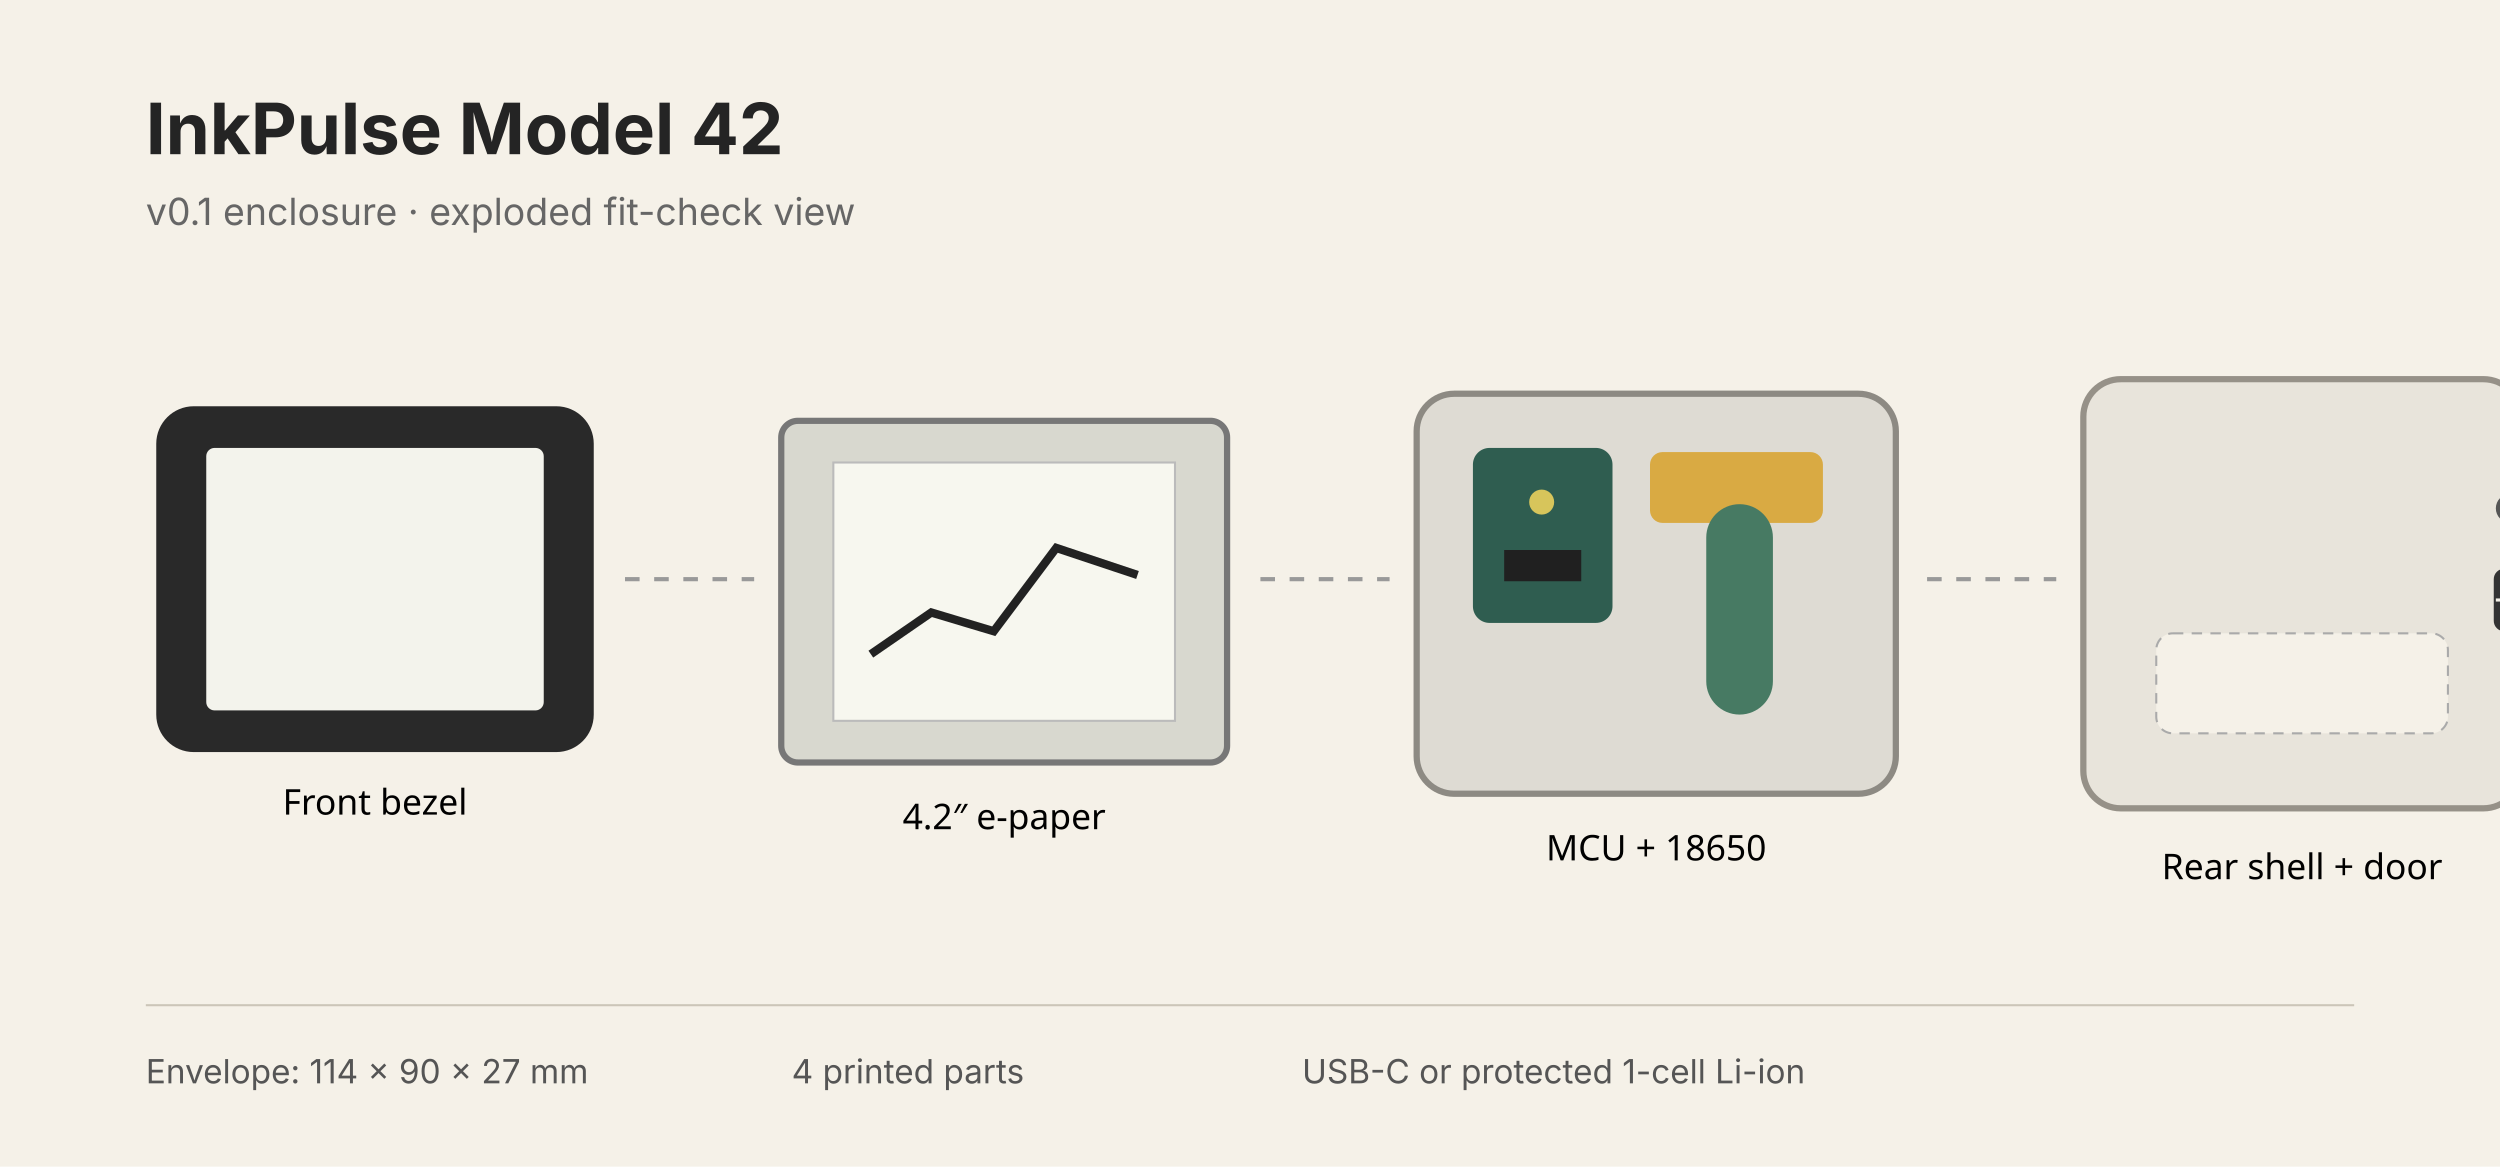
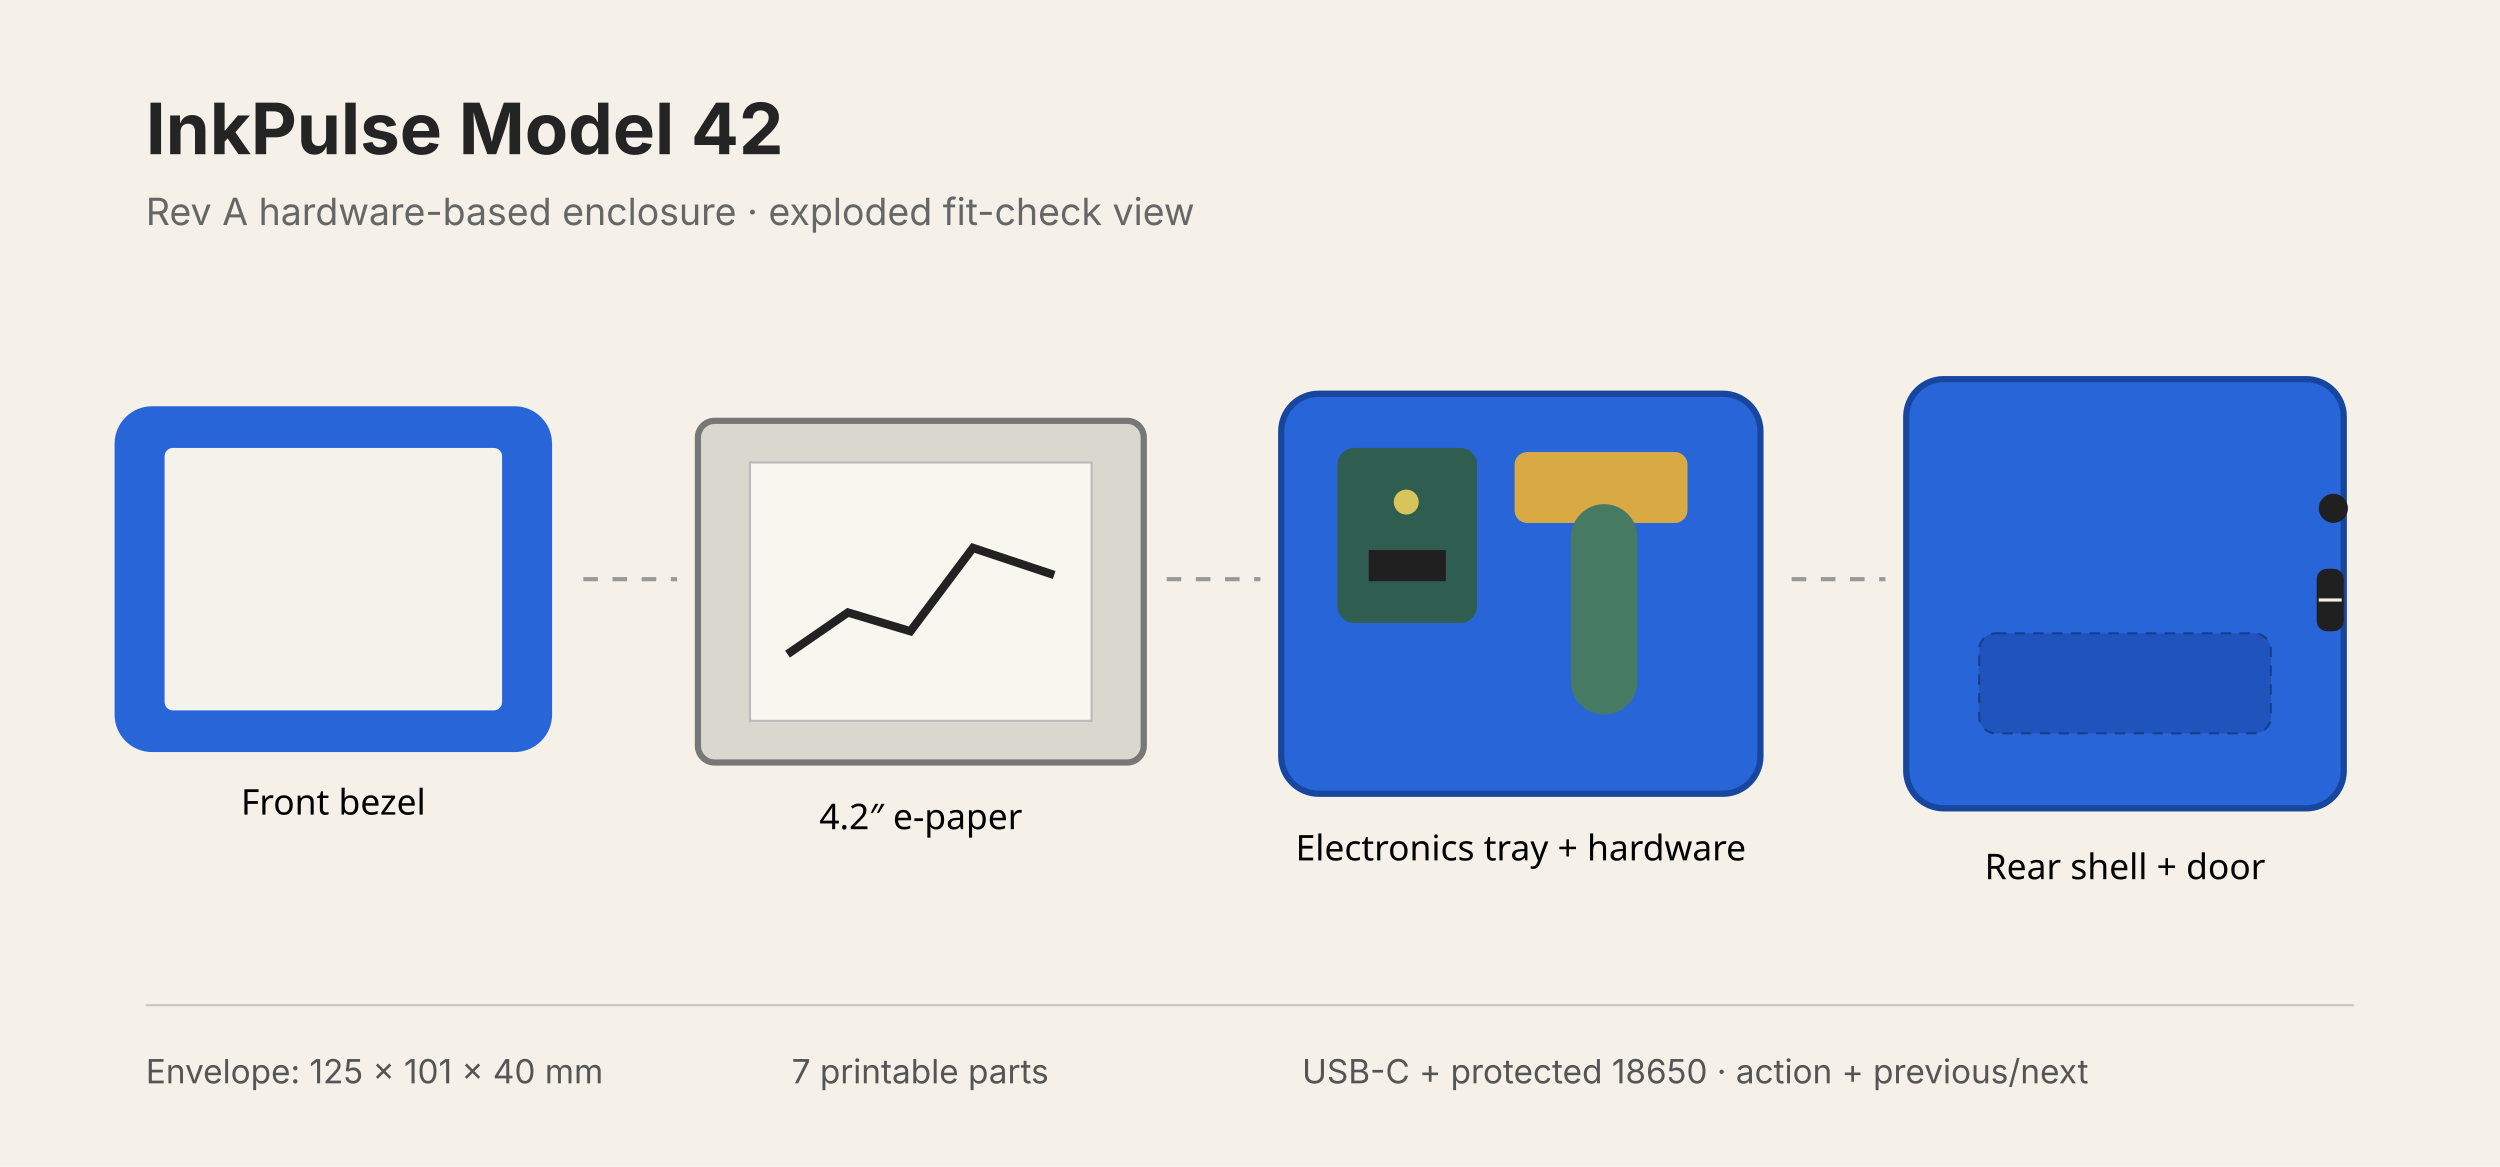
<svg xmlns="http://www.w3.org/2000/svg" width="1200" height="560" viewBox="0 0 1200 560" role="img" aria-labelledby="title desc">
  <rect width="1200" height="560" fill="#f5f1e8" />
  <g font-family="-apple-system, BlinkMacSystemFont, Segoe UI, sans-serif" fill="#242424">
    <text x="70" y="74" font-size="34" font-weight="700">InkPulse Model 42</text>
-     <text x="70" y="108" font-size="18" fill="#666">v0.1 enclosure · exploded fit-check view</text>
+     <text x="70" y="108" font-size="18" fill="#666">Rev A hardware-based enclosure · exploded fit-check view</text>
  </g>
-   <g transform="translate(75 160)">
+   <g transform="translate(55 160)">
    <g transform="translate(0 35)">
-       <rect x="0" y="0" width="210" height="166" rx="18" fill="#292929" />
+       <rect x="0" y="0" width="210" height="166" rx="18" fill="#2865d9" />
      <rect x="24" y="20" width="162" height="126" rx="4" fill="#f3f3ec" />
      <text x="105" y="196" text-anchor="middle" font-family="sans-serif" font-size="17">Front bezel</text>
    </g>
-     <path d="M225 118h62" stroke="#999" stroke-width="2" stroke-dasharray="7 7" />
-     <g transform="translate(300 42)">
+     <path d="M225 118h45" stroke="#999" stroke-width="2" stroke-dasharray="7 7" />
+     <g transform="translate(280 42)">
      <rect x="0" y="0" width="214" height="164" rx="8" fill="#d8d8cf" stroke="#777" stroke-width="3" />
      <rect x="25" y="20" width="164" height="124" fill="#f7f7ef" stroke="#bbb" />
      <polyline points="43,112 72,92 102,101 132,61 171,74" fill="none" stroke="#222" stroke-width="4" />
      <text x="107" y="196" text-anchor="middle" font-family="sans-serif" font-size="17">4.2″ e-paper</text>
    </g>
-     <path d="M530 118h62" stroke="#999" stroke-width="2" stroke-dasharray="7 7" />
-     <g transform="translate(605 29)">
-       <rect x="0" y="0" width="230" height="192" rx="18" fill="#dedbd3" stroke="#8d8a83" stroke-width="3" />
+     <path d="M505 118h45" stroke="#999" stroke-width="2" stroke-dasharray="7 7" />
+     <g transform="translate(560 29)">
+       <rect x="0" y="0" width="230" height="192" rx="18" fill="#2865d9" stroke="#17469f" stroke-width="3" />
      <rect x="27" y="26" width="67" height="84" rx="8" fill="#2f5d50" />
      <circle cx="60" cy="52" r="6" fill="#d7c55b" />
      <rect x="42" y="75" width="37" height="15" fill="#202020" />
      <rect x="112" y="28" width="83" height="34" rx="6" fill="#d9aa43" />
      <rect x="105" y="87" width="101" height="32" rx="16" fill="#477a63" transform="rotate(90 155 103)" />
-       <text x="115" y="224" text-anchor="middle" font-family="sans-serif" font-size="17">MCU + 18650</text>
+       <text x="115" y="224" text-anchor="middle" font-family="sans-serif" font-size="17">Electronics tray + hardware</text>
    </g>
-     <path d="M850 118h62" stroke="#999" stroke-width="2" stroke-dasharray="7 7" />
-     <g transform="translate(925 22)">
-       <rect x="0" y="0" width="210" height="206" rx="18" fill="#e8e4db" stroke="#969188" stroke-width="3" />
-       <rect x="35" y="122" width="140" height="48" rx="8" fill="#f5f1e8" stroke="#aaa" stroke-dasharray="5 4" />
-       <circle cx="205" cy="62" r="7" fill="#555" />
-       <rect x="197" y="91" width="13" height="30" rx="5" fill="#333" />
+     <path d="M805 118h45" stroke="#999" stroke-width="2" stroke-dasharray="7 7" />
+     <g transform="translate(860 22)">
+       <rect x="0" y="0" width="210" height="206" rx="18" fill="#2865d9" stroke="#17469f" stroke-width="3" />
+       <rect x="35" y="122" width="140" height="48" rx="8" fill="#1f54bd" stroke="#163e8f" stroke-dasharray="5 4" />
+       <circle cx="205" cy="62" r="7" fill="#202020" />
+       <rect x="197" y="91" width="13" height="30" rx="5" fill="#202020" />
      <path d="M198 106h11" stroke="#f5f1e8" stroke-width="1.5" />
      <text x="105" y="240" text-anchor="middle" font-family="sans-serif" font-size="17">Rear shell + door</text>
    </g>
  </g>
  <g transform="translate(70 482)" font-family="-apple-system, BlinkMacSystemFont, Segoe UI, sans-serif">
    <rect width="1060" height="1" fill="#ccc5b8" />
-     <text x="0" y="38" font-size="16" fill="#555">Envelope: 114 × 90 × 27 mm</text>
-     <text x="310" y="38" font-size="16" fill="#555">4 printed parts</text>
-     <text x="555" y="38" font-size="16" fill="#555">USB-C or protected 1-cell Li-ion</text>
+     <text x="0" y="38" font-size="16" fill="#555">Envelope: 125 × 101 × 40 mm</text>
+     <text x="310" y="38" font-size="16" fill="#555">7 printable parts</text>
+     <text x="555" y="38" font-size="16" fill="#555">USB-C + protected 18650 · action + previous/next</text>
  </g>
</svg>
